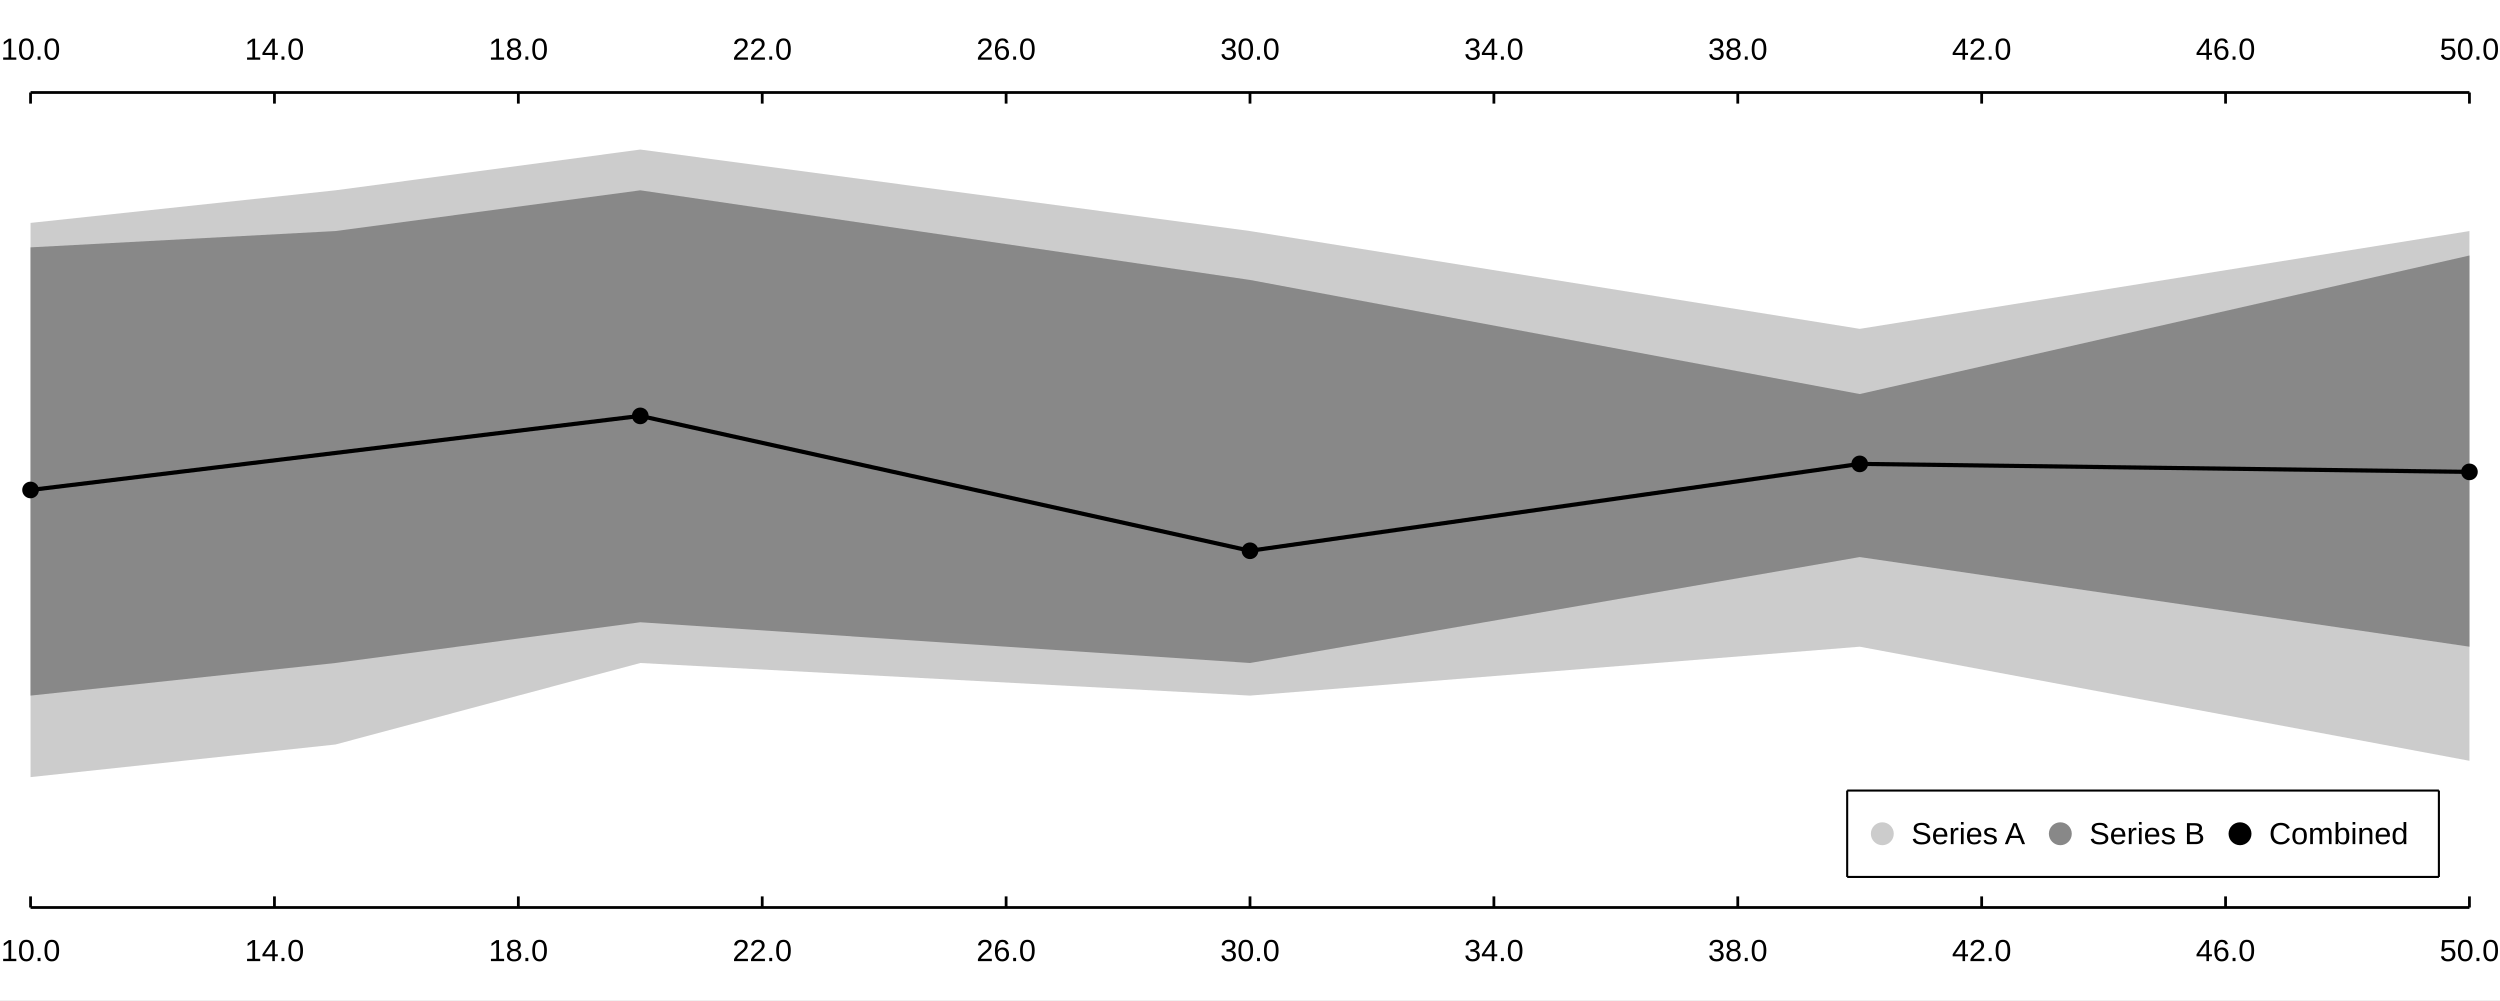
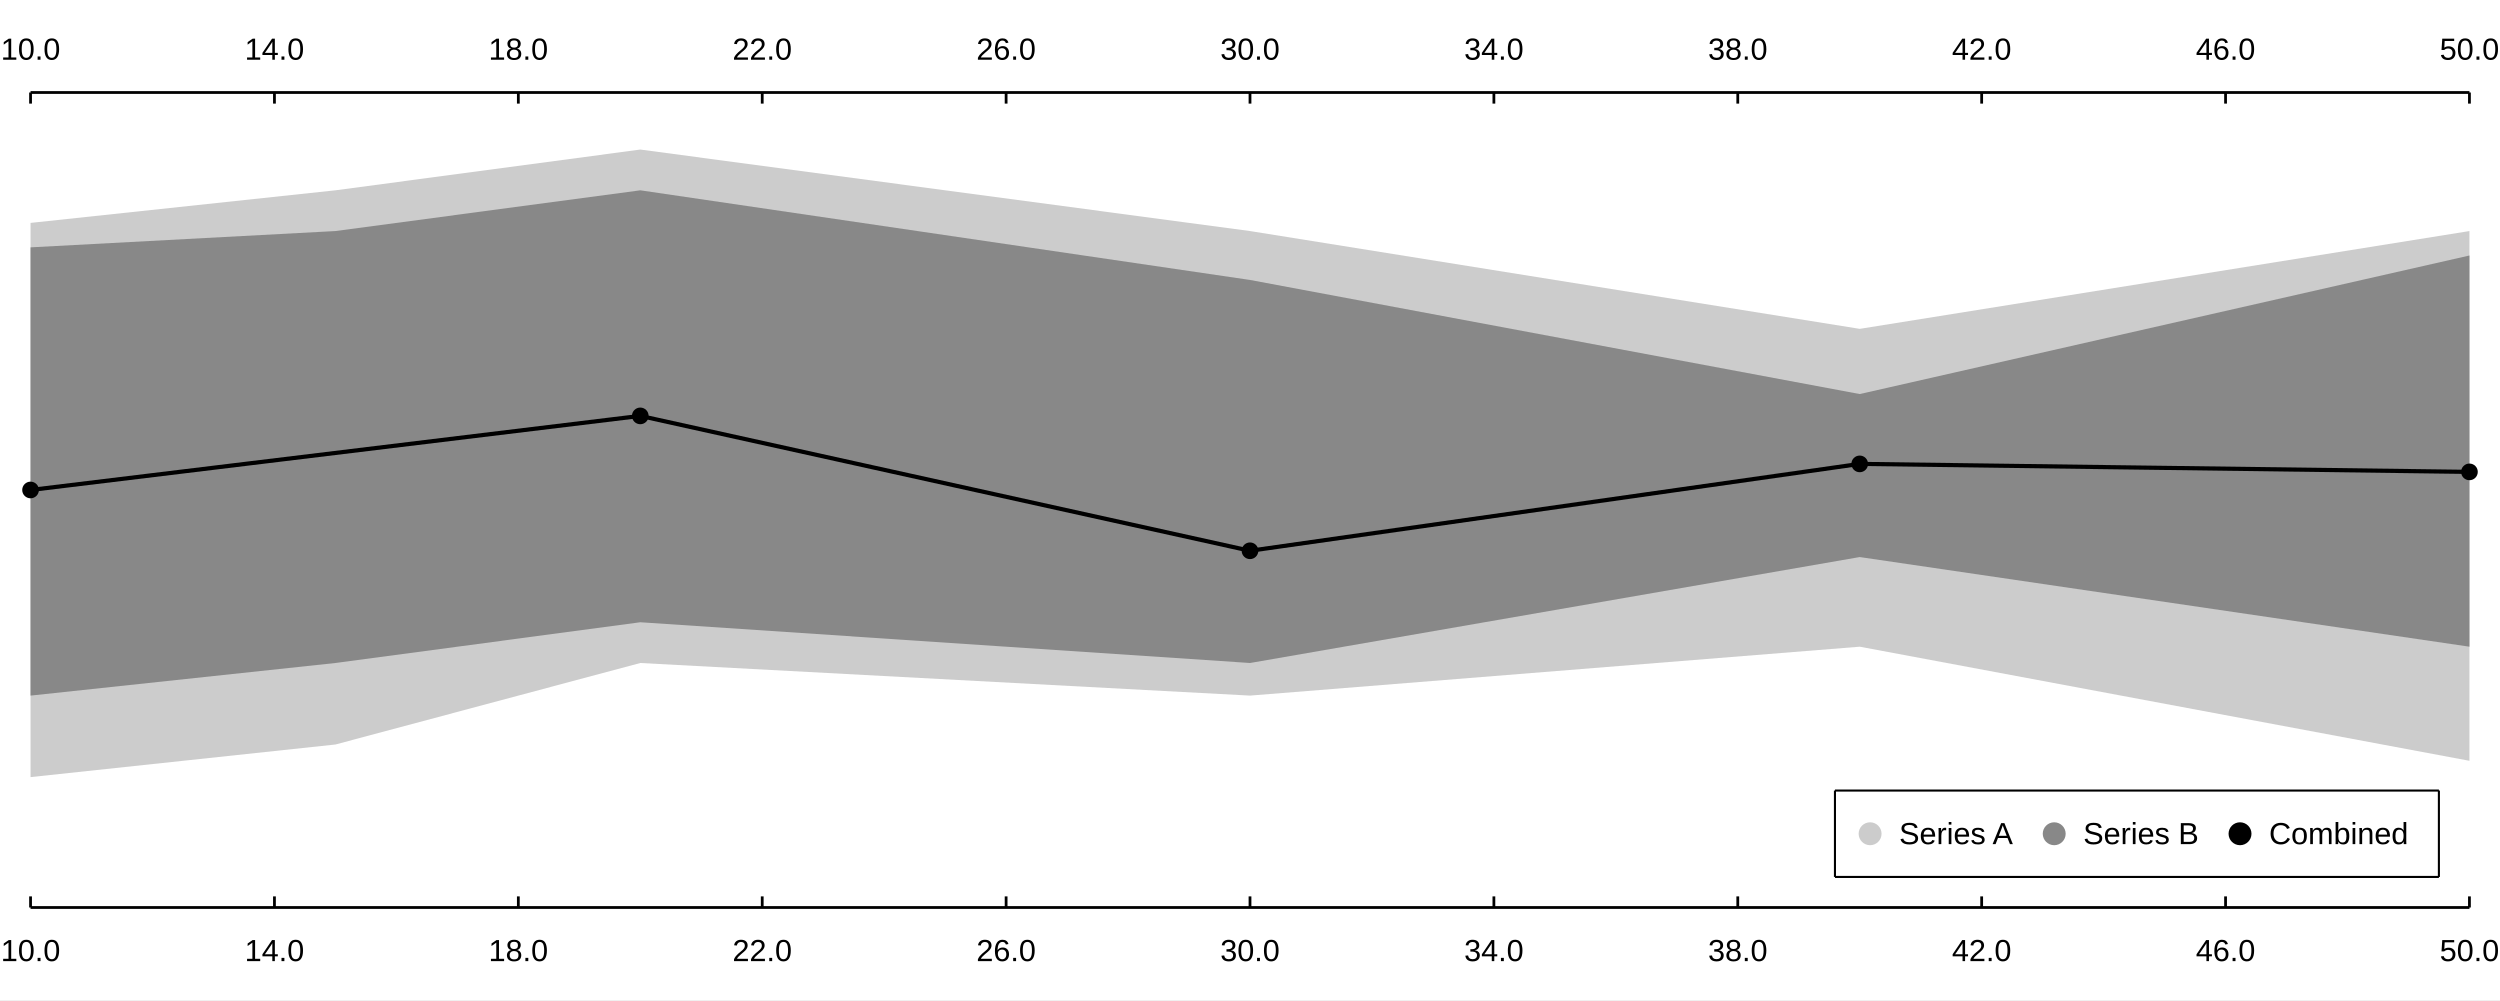
<svg xmlns="http://www.w3.org/2000/svg" width="1200" height="480" viewBox="0 0 1200 480">
  <rect width="1200" height="480" fill="#ffffff" />
  <path fill="#cccccc" d="M14.667 106.992 L161 91.344 L307.333 71.784 L600 110.904 L892.667 157.848 L1185.33 110.904 L1185.33 365.184 L892.667 310.416 L600 333.888 L307.333 318.24 L161 357.36 L14.667 373.008 " />
  <path fill="#888888" d="M14.667 118.728 L161 110.904 L307.333 91.344 L600 134.376 L892.667 189.144 L1185.33 122.64 L1185.33 310.416 L892.667 267.384 L600 318.24 L307.333 298.68 L161 318.24 L14.667 333.888 " />
  <path stroke-width="2" stroke="#000000" fill="none" d="M14.667 235.188 L307.333 199.628 L600 264.372 L892.667 222.67 L1185.33 226.504 " />
  <path fill="#000000" d="M18.667 235.188 M10.667 235.188 a4 4 0 1 0 8 0 a4 4 0 1 0 -8 0 " />
  <path fill="#000000" d="M311.333 199.628 M303.333 199.628 a4 4 0 1 0 8 0 a4 4 0 1 0 -8 0 " />
  <path fill="#000000" d="M604 264.372 M596 264.372 a4 4 0 1 0 8 0 a4 4 0 1 0 -8 0 " />
  <path fill="#000000" d="M896.667 222.67 M888.667 222.67 a4 4 0 1 0 8 0 a4 4 0 1 0 -8 0 " />
  <path fill="#000000" d="M1189.33 226.504 M1181.33 226.504 a4 4 0 1 0 8 0 a4 4 0 1 0 -8 0 " />
-   <path stroke-width="1" stroke="#000000" fill="none" d="M886.647 379.467 L1170.67 379.467 " />
+   <path stroke-width="1" stroke="#000000" fill="none" d="M880.78 379.467 L1170.67 379.467 " />
  <path stroke-width="1" stroke="#000000" fill="none" d="M1170.67 379.467 L1170.67 420.933 " />
-   <path stroke-width="1" stroke="#000000" fill="none" d="M886.647 420.933 L1170.67 420.933 " />
-   <path stroke-width="1" stroke="#000000" fill="none" d="M886.647 379.467 L886.647 420.933 " />
-   <text x="917.447" y="405.2" fill="#000000" font-size="14.667" font-family="Arial,Helvetica,'Helvetica Neue',sans-serif" font-weight="500">Series A</text>
-   <path fill="#cccccc" d="M909.014 400.2 M898.014 400.2 a5.5 5.5 0 1 0 11 0 a5.5 5.5 0 1 0 -11 0 " />
-   <text x="1002.888" y="405.2" fill="#000000" font-size="14.667" font-family="Arial,Helvetica,'Helvetica Neue',sans-serif" font-weight="500">Series B</text>
-   <path fill="#888888" d="M994.454 400.2 M983.454 400.2 a5.5 5.5 0 1 0 11 0 a5.5 5.5 0 1 0 -11 0 " />
+   <path stroke-width="1" stroke="#000000" fill="none" d="M880.78 420.933 L1170.67 420.933 " />
+   <path stroke-width="1" stroke="#000000" fill="none" d="M880.78 379.467 L880.78 420.933 " />
+   <text x="911.58" y="405.2" fill="#000000" font-size="14.667" font-family="Arial,Helvetica,'Helvetica Neue',sans-serif" font-weight="500">Series A</text>
+   <path fill="#cccccc" d="M903.147 400.2 M892.147 400.2 a5.5 5.5 0 1 0 11 0 a5.5 5.5 0 1 0 -11 0 " />
+   <text x="999.954" y="405.2" fill="#000000" font-size="14.667" font-family="Arial,Helvetica,'Helvetica Neue',sans-serif" font-weight="500">Series B</text>
+   <path fill="#888888" d="M991.521 400.2 M980.521 400.2 a5.5 5.5 0 1 0 11 0 a5.5 5.5 0 1 0 -11 0 " />
  <text x="1089.141" y="405.2" fill="#000000" font-size="14.667" font-family="Arial,Helvetica,'Helvetica Neue',sans-serif" font-weight="500">Combined</text>
  <path fill="#000000" d="M1080.71 400.2 M1069.71 400.2 a5.5 5.5 0 1 0 11 0 a5.5 5.5 0 1 0 -11 0 " />
  <path stroke-width="1.333" stroke="#000000" fill="none" d="M14.667 44.4 L1185.33 44.4 " />
  <path stroke-width="1.333" stroke="#000000" fill="none" d="M14.667 44.4 L14.667 49.733 " />
  <path stroke-width="1.333" stroke="#000000" fill="none" d="M131.733 44.4 L131.733 49.733 " />
  <path stroke-width="1.333" stroke="#000000" fill="none" d="M248.8 44.4 L248.8 49.733 " />
  <path stroke-width="1.333" stroke="#000000" fill="none" d="M365.867 44.4 L365.867 49.733 " />
  <path stroke-width="1.333" stroke="#000000" fill="none" d="M482.933 44.4 L482.933 49.733 " />
  <path stroke-width="1.333" stroke="#000000" fill="none" d="M600 44.4 L600 49.733 " />
  <path stroke-width="1.333" stroke="#000000" fill="none" d="M717.067 44.4 L717.067 49.733 " />
  <path stroke-width="1.333" stroke="#000000" fill="none" d="M834.133 44.4 L834.133 49.733 " />
  <path stroke-width="1.333" stroke="#000000" fill="none" d="M951.2 44.4 L951.2 49.733 " />
  <path stroke-width="1.333" stroke="#000000" fill="none" d="M1068.27 44.4 L1068.27 49.733 " />
  <path stroke-width="1.333" stroke="#000000" fill="none" d="M1185.33 44.4 L1185.33 49.733 " />
  <text x="0.393" y="28.667" fill="#000000" font-size="14.667" font-family="Arial,Helvetica,'Helvetica Neue',sans-serif" font-weight="500">10.0</text>
  <text x="117.46" y="28.667" fill="#000000" font-size="14.667" font-family="Arial,Helvetica,'Helvetica Neue',sans-serif" font-weight="500">14.0</text>
  <text x="234.527" y="28.667" fill="#000000" font-size="14.667" font-family="Arial,Helvetica,'Helvetica Neue',sans-serif" font-weight="500">18.0</text>
  <text x="351.593" y="28.667" fill="#000000" font-size="14.667" font-family="Arial,Helvetica,'Helvetica Neue',sans-serif" font-weight="500">22.0</text>
  <text x="468.66" y="28.667" fill="#000000" font-size="14.667" font-family="Arial,Helvetica,'Helvetica Neue',sans-serif" font-weight="500">26.0</text>
  <text x="585.727" y="28.667" fill="#000000" font-size="14.667" font-family="Arial,Helvetica,'Helvetica Neue',sans-serif" font-weight="500">30.0</text>
  <text x="702.793" y="28.667" fill="#000000" font-size="14.667" font-family="Arial,Helvetica,'Helvetica Neue',sans-serif" font-weight="500">34.0</text>
  <text x="819.86" y="28.667" fill="#000000" font-size="14.667" font-family="Arial,Helvetica,'Helvetica Neue',sans-serif" font-weight="500">38.0</text>
  <text x="936.927" y="28.667" fill="#000000" font-size="14.667" font-family="Arial,Helvetica,'Helvetica Neue',sans-serif" font-weight="500">42.0</text>
  <text x="1053.993" y="28.667" fill="#000000" font-size="14.667" font-family="Arial,Helvetica,'Helvetica Neue',sans-serif" font-weight="500">46.0</text>
  <text x="1171.06" y="28.667" fill="#000000" font-size="14.667" font-family="Arial,Helvetica,'Helvetica Neue',sans-serif" font-weight="500">50.0</text>
  <path stroke-width="1.333" stroke="#000000" fill="none" d="M14.667 435.6 L1185.33 435.6 " />
  <path stroke-width="1.333" stroke="#000000" fill="none" d="M14.667 430.267 L14.667 435.6 " />
  <path stroke-width="1.333" stroke="#000000" fill="none" d="M131.733 430.267 L131.733 435.6 " />
  <path stroke-width="1.333" stroke="#000000" fill="none" d="M248.8 430.267 L248.8 435.6 " />
  <path stroke-width="1.333" stroke="#000000" fill="none" d="M365.867 430.267 L365.867 435.6 " />
  <path stroke-width="1.333" stroke="#000000" fill="none" d="M482.933 430.267 L482.933 435.6 " />
  <path stroke-width="1.333" stroke="#000000" fill="none" d="M600 430.267 L600 435.6 " />
  <path stroke-width="1.333" stroke="#000000" fill="none" d="M717.067 430.267 L717.067 435.6 " />
  <path stroke-width="1.333" stroke="#000000" fill="none" d="M834.133 430.267 L834.133 435.6 " />
  <path stroke-width="1.333" stroke="#000000" fill="none" d="M951.2 430.267 L951.2 435.6 " />
  <path stroke-width="1.333" stroke="#000000" fill="none" d="M1068.27 430.267 L1068.27 435.6 " />
  <path stroke-width="1.333" stroke="#000000" fill="none" d="M1185.33 430.267 L1185.33 435.6 " />
  <text x="0.393" y="461.333" fill="#000000" font-size="14.667" font-family="Arial,Helvetica,'Helvetica Neue',sans-serif" font-weight="500">10.0</text>
  <text x="117.46" y="461.333" fill="#000000" font-size="14.667" font-family="Arial,Helvetica,'Helvetica Neue',sans-serif" font-weight="500">14.0</text>
  <text x="234.527" y="461.333" fill="#000000" font-size="14.667" font-family="Arial,Helvetica,'Helvetica Neue',sans-serif" font-weight="500">18.0</text>
  <text x="351.593" y="461.333" fill="#000000" font-size="14.667" font-family="Arial,Helvetica,'Helvetica Neue',sans-serif" font-weight="500">22.0</text>
  <text x="468.66" y="461.333" fill="#000000" font-size="14.667" font-family="Arial,Helvetica,'Helvetica Neue',sans-serif" font-weight="500">26.0</text>
  <text x="585.727" y="461.333" fill="#000000" font-size="14.667" font-family="Arial,Helvetica,'Helvetica Neue',sans-serif" font-weight="500">30.0</text>
  <text x="702.793" y="461.333" fill="#000000" font-size="14.667" font-family="Arial,Helvetica,'Helvetica Neue',sans-serif" font-weight="500">34.0</text>
  <text x="819.86" y="461.333" fill="#000000" font-size="14.667" font-family="Arial,Helvetica,'Helvetica Neue',sans-serif" font-weight="500">38.0</text>
  <text x="936.927" y="461.333" fill="#000000" font-size="14.667" font-family="Arial,Helvetica,'Helvetica Neue',sans-serif" font-weight="500">42.0</text>
  <text x="1053.993" y="461.333" fill="#000000" font-size="14.667" font-family="Arial,Helvetica,'Helvetica Neue',sans-serif" font-weight="500">46.0</text>
  <text x="1171.06" y="461.333" fill="#000000" font-size="14.667" font-family="Arial,Helvetica,'Helvetica Neue',sans-serif" font-weight="500">50.0</text>
</svg>
